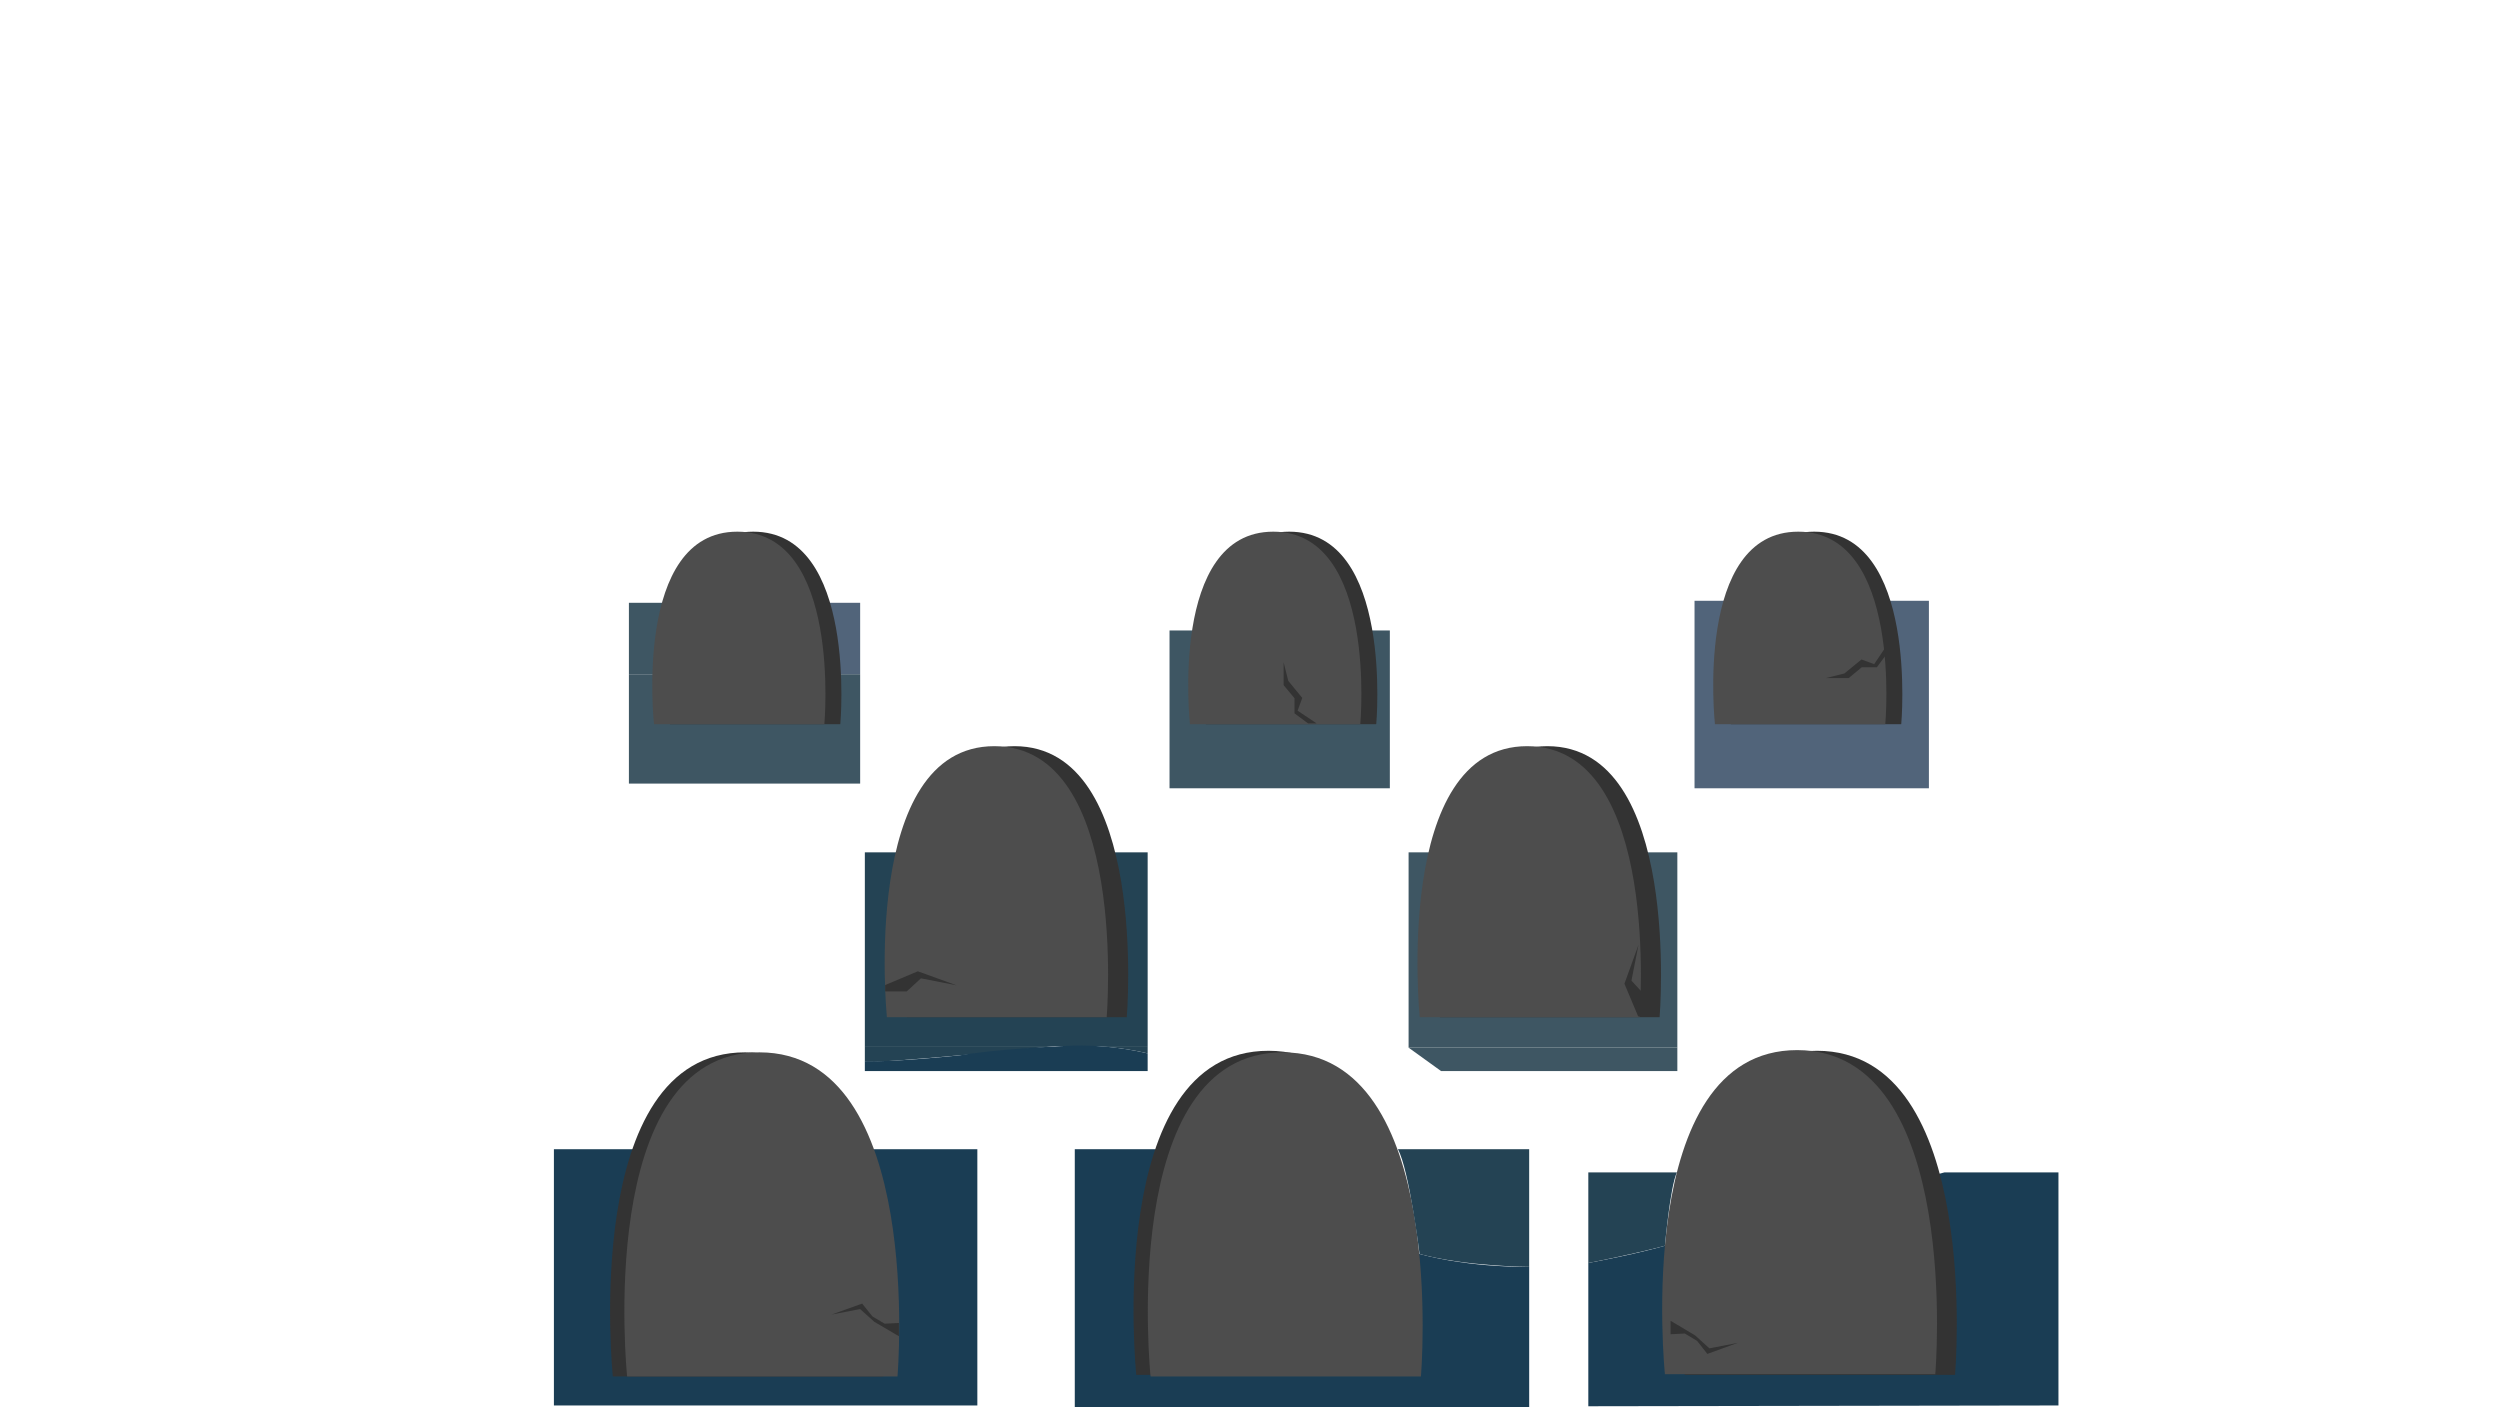
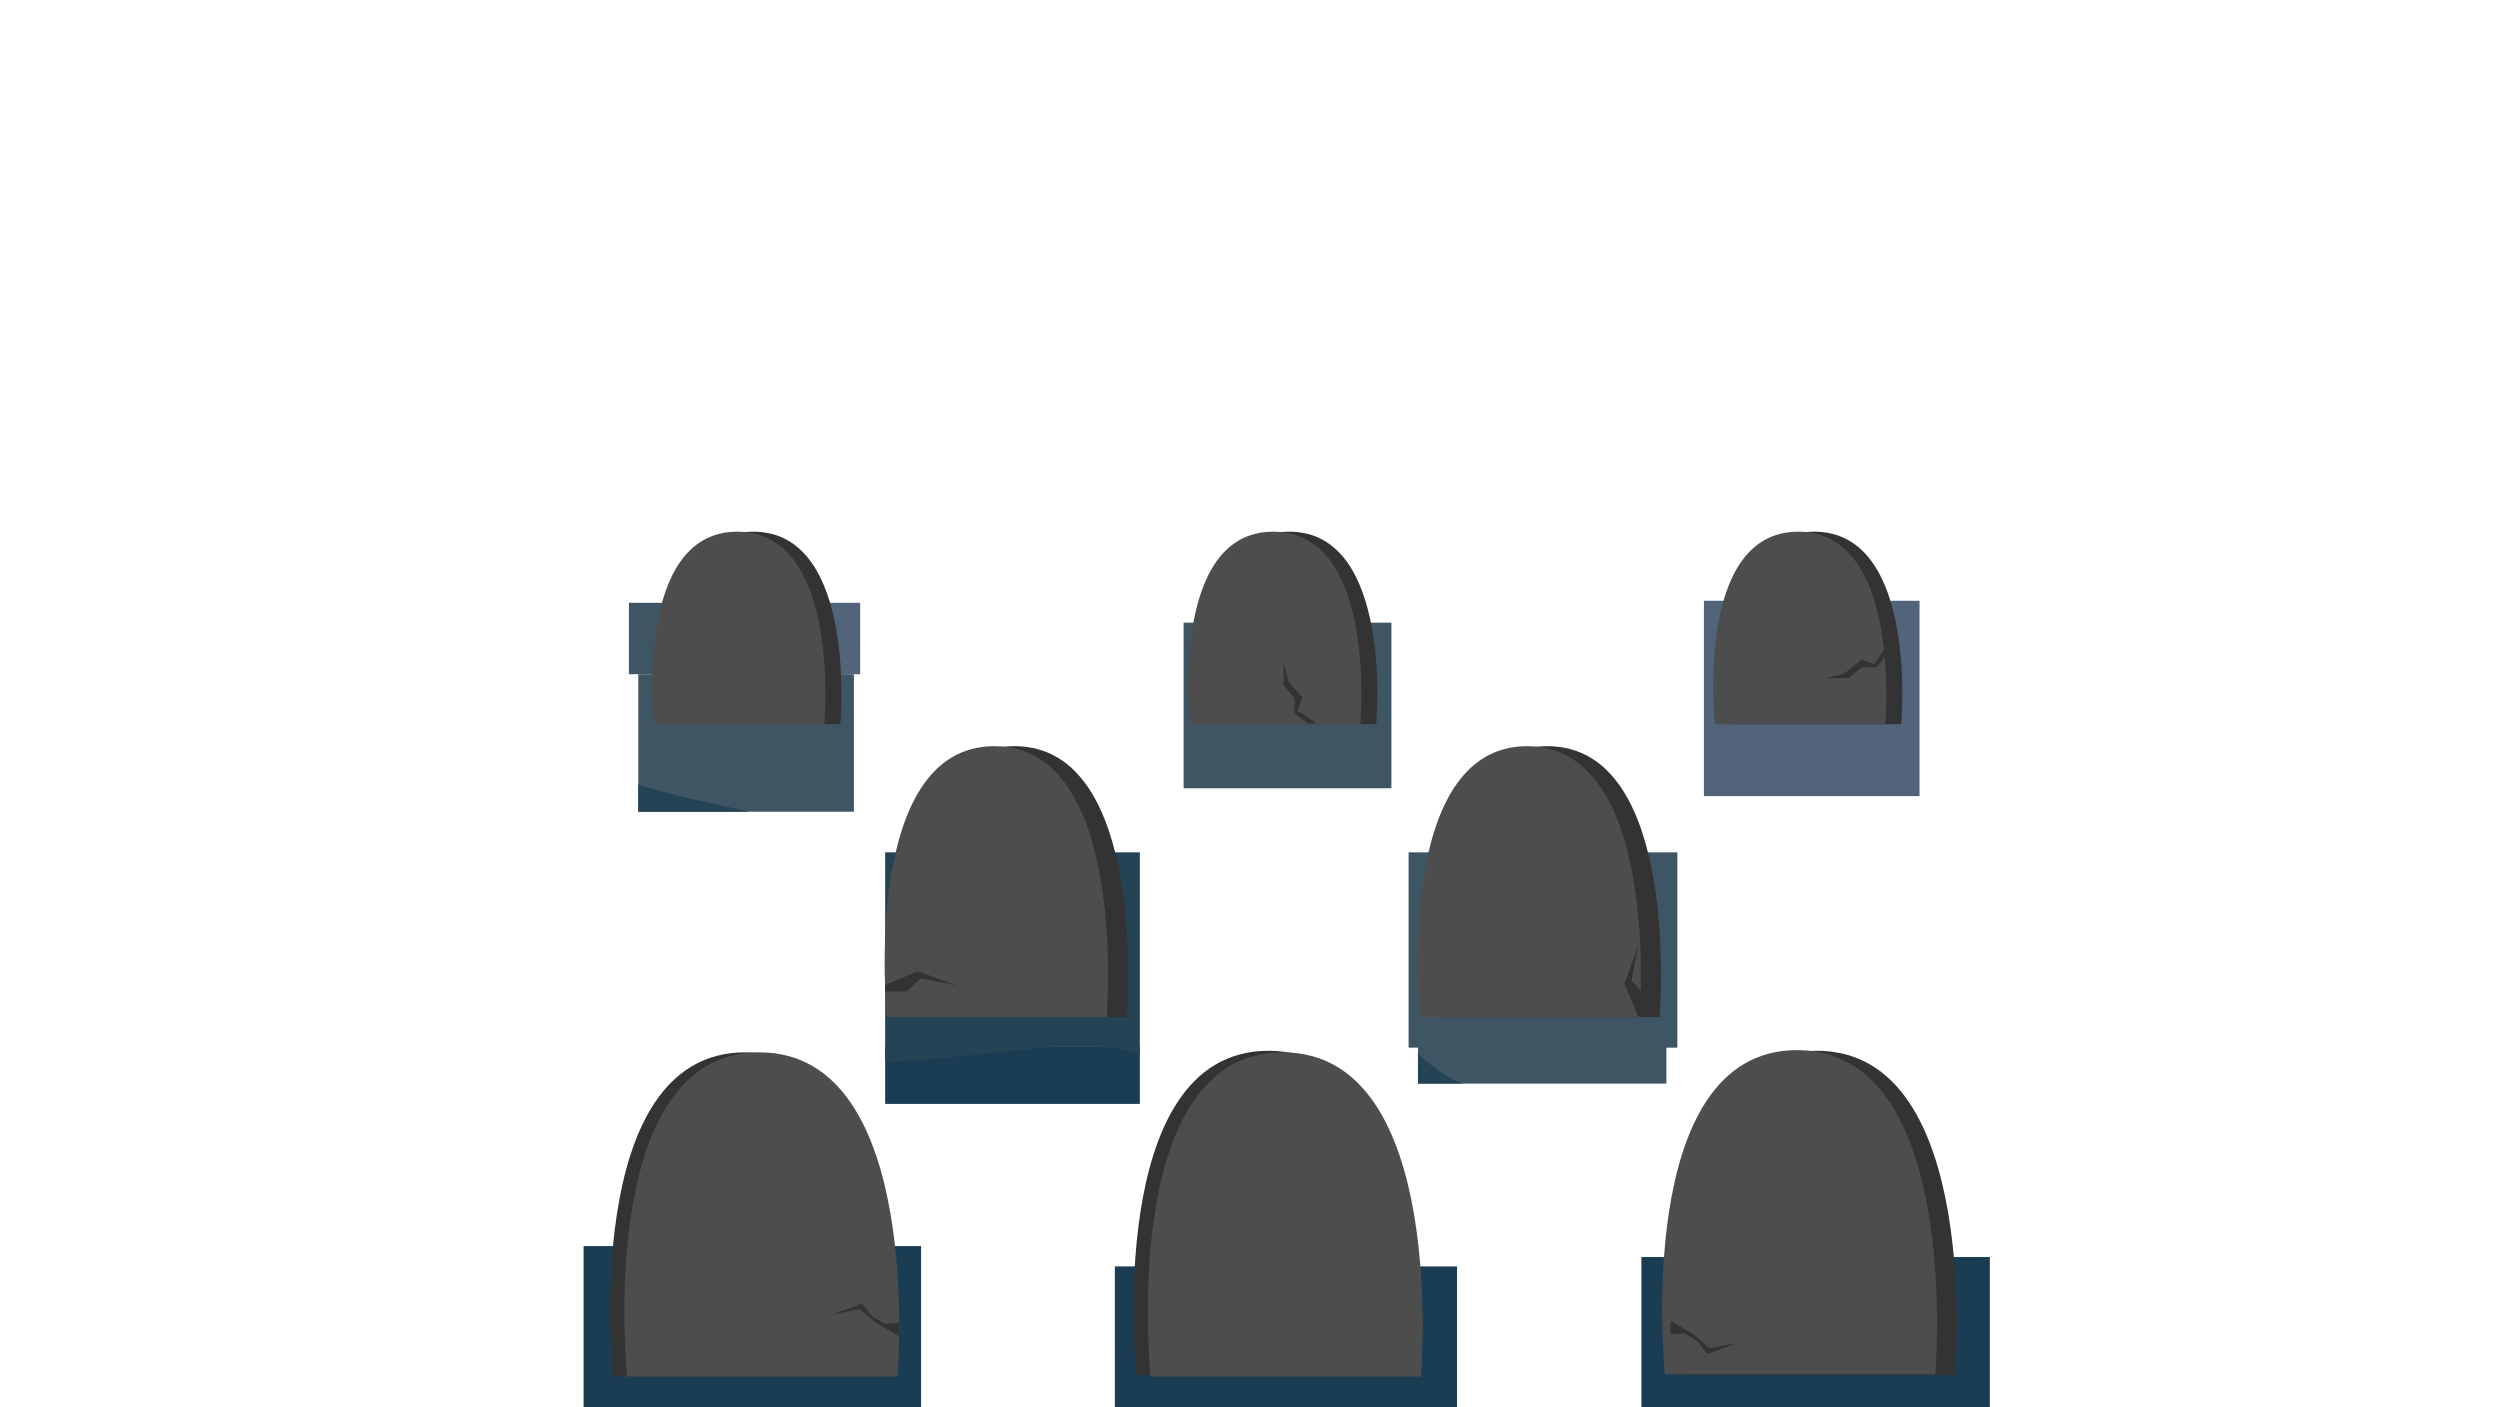
<svg xmlns="http://www.w3.org/2000/svg" id="Layer_1" data-name="Layer 1" width="1600" height="900" viewBox="0 0 1600 900">
  <defs>
-     <style>.cls-1{fill:#51647a;}.cls-2{fill:#3e5663;}.cls-3{fill:#244354;}.cls-4{fill:#1a3d54;}.cls-5{fill:#333;}.cls-6{fill:#4d4d4d;}</style>
+     <style>.cls-1{fill:#1a3d54;}.cls-2{fill:#244354;}.cls-3{fill:#51647a;}.cls-4{fill:#3e5663;}.cls-5{fill:#333;}.cls-6{fill:#4d4d4d;}</style>
  </defs>
-   <rect class="cls-1" x="514.65" y="385.79" width="35.85" height="45.71" />
-   <polygon class="cls-2" points="402.5 431.5 402.5 385.79 423.66 385.79 538.5 431.5 402.5 431.5" />
-   <rect class="cls-2" x="402.5" y="431.5" width="148" height="70" />
-   <rect class="cls-2" x="748.5" y="403.5" width="141" height="101" />
-   <rect class="cls-1" x="1084.5" y="384.5" width="150" height="120" />
-   <rect class="cls-2" x="901.5" y="545.5" width="172" height="125" />
-   <rect class="cls-3" x="553.5" y="545.5" width="181" height="124" />
-   <path class="cls-4" d="M1016.52,900V808.29s34-6.18,54-12.48l174-45.49h72.89V899.5Z" />
-   <path class="cls-4" d="M687.86,735.5V901.38H978.68V810.79s-36.11.86-70.15-8.22S739.37,735.5,739.37,735.5Z" />
-   <rect class="cls-4" x="354.5" y="735.5" width="271" height="164" />
+   <rect class="cls-1" x="566.5" y="669.5" width="163" height="37" />
+   <path class="cls-2" d="M729.5,669.5v4.67s-16.2-4.67-31.87-4.67Z" />
+   <rect class="cls-1" x="1050.5" y="804.5" width="223" height="97" />
+   <rect class="cls-1" x="713.5" y="810.5" width="219" height="91" />
+   <rect class="cls-3" x="514.65" y="385.79" width="35.85" height="45.71" />
+   <polygon class="cls-4" points="402.5 431.5 402.5 385.79 423.66 385.79 538.5 431.5 402.5 431.5" />
+   <rect class="cls-4" x="408.5" y="431.5" width="138" height="88" />
+   <rect class="cls-4" x="757.5" y="398.5" width="133" height="106" />
+   <rect class="cls-3" x="1090.5" y="384.5" width="138" height="125" />
+   <rect class="cls-4" x="901.5" y="545.5" width="172" height="125" />
+   <rect class="cls-2" x="566.5" y="545.5" width="163" height="124" />
+   <rect class="cls-1" x="373.5" y="797.5" width="216" height="104" />
  <path class="cls-5" d="M392.21,880.93s-21.34-207.55,84.7-207.43,88.33,207.43,88.33,207.43" />
  <path class="cls-6" d="M401.36,880.93S380,673.38,486.06,673.5s88.33,207.43,88.33,207.43" />
  <path class="cls-5" d="M921.48,651s-17.35-173.55,68.86-173.45S1062.15,651,1062.15,651" />
  <path class="cls-6" d="M908.61,651s-17.35-173.55,68.85-173.45S1049.28,651,1049.28,651" />
  <path class="cls-5" d="M771.77,463.48S758.32,340.2,825.14,340.27,880.8,463.48,880.8,463.48" />
  <path class="cls-6" d="M761.56,463.48S748.11,340.2,814.93,340.27s55.66,123.21,55.66,123.21" />
  <polyline class="cls-5" points="575.31 855.2 559.62 845.99 550.47 837.81 532.17 841.32 551.78 834.3 558.32 842.48 566.16 847.16 575.31 846.7" />
  <path class="cls-5" d="M1078.21,879.93s-21.34-207.55,84.7-207.43,88.33,207.43,88.33,207.43" />
  <path class="cls-6" d="M1065.55,879.5s-21.34-207.55,84.7-207.43,88.33,207.43,88.33,207.43" />
  <polyline class="cls-5" points="1069.17 845.3 1084.86 854.64 1094.01 862.94 1112.31 859.39 1092.7 866.5 1086.17 858.2 1078.32 853.46 1069.17 853.92" />
  <path class="cls-5" d="M727.21,879.93s-21.34-207.55,84.7-207.43,88.33,207.43,88.33,207.43" />
  <path class="cls-6" d="M736.36,880.93S715,673.38,821.06,673.5s88.33,207.43,88.33,207.43" />
  <polyline class="cls-5" points="1048.42 650.5 1039.63 629.58 1048.64 604.7 1044.13 627.6 1052.5 636.68 1052.5 650.5" />
  <path class="cls-5" d="M580.48,651s-17.35-173.55,68.86-173.45S721.15,651,721.15,651" />
  <path class="cls-6" d="M567.61,651s-17.35-173.55,68.85-173.45S708.28,651,708.28,651" />
  <polyline class="cls-5" points="566.5 630.42 587.42 621.63 612.3 630.64 589.4 626.13 580.32 634.5 566.5 634.5" />
  <polyline class="cls-5" points="837.17 462.99 828.48 456.55 828.48 446.88 821.53 438.5 821.53 423.86 824.51 435.78 833.45 446.67 830.47 454.83 842.64 462.99" />
  <path class="cls-5" d="M1107.77,463.48s-13.45-123.28,53.37-123.21,55.66,123.21,55.66,123.21" />
  <path class="cls-6" d="M1097.56,463.48s-13.45-123.28,53.37-123.21,55.66,123.21,55.66,123.21" />
  <polyline class="cls-5" points="1207.65 418.35 1201.21 427.03 1191.54 427.03 1183.16 433.98 1168.52 433.98 1180.44 431 1191.33 422.07 1199.49 425.05 1207.65 412.87" />
  <path class="cls-5" d="M428.77,463.48S415.32,340.2,482.14,340.27,537.8,463.48,537.8,463.48" />
  <path class="cls-6" d="M418.56,463.48S405.11,340.2,471.93,340.27s55.66,123.21,55.66,123.21" />
-   <path class="cls-3" d="M894.67,735.5h84v75.29s-40.11-.14-70.15-8.22C908.53,802.57,901.83,748.5,894.67,735.5Z" />
-   <path class="cls-3" d="M1073.22,750.32h-56.7v58s27.07-5.19,49-11C1065.55,797.3,1068.94,759.14,1073.22,750.32Z" />
-   <path class="cls-3" d="M734.5,669.5v4.67s-18.75-4.67-36.87-4.67Z" />
-   <path class="cls-3" d="M675.41,669.5S554.5,681.86,553.5,679.18V669.5Z" />
-   <path class="cls-4" d="M553.5,679.18v6.29h181v-11.3a190,190,0,0,0-55.08-4.67s-41,1.76-65,5.88C614.45,675.38,572.5,679.86,553.5,679.18Z" />
-   <polygon class="cls-2" points="1073.5 670.5 1073.5 685.47 922.27 685.47 901.5 670.5 1073.5 670.5" />
+   <path class="cls-2" d="M675.41,669.5s-108,12.36-108.91,9.68V669.5Z" />
+   <rect class="cls-4" x="907.5" y="665.5" width="159" height="28" />
+   <path class="cls-2" d="M907.5,674.28s16.81,16.22,28.91,19.22H907.5Z" />
+   <path class="cls-2" d="M479.67,519.5S418.5,506.57,408.5,502V519.5Z" />
</svg>
